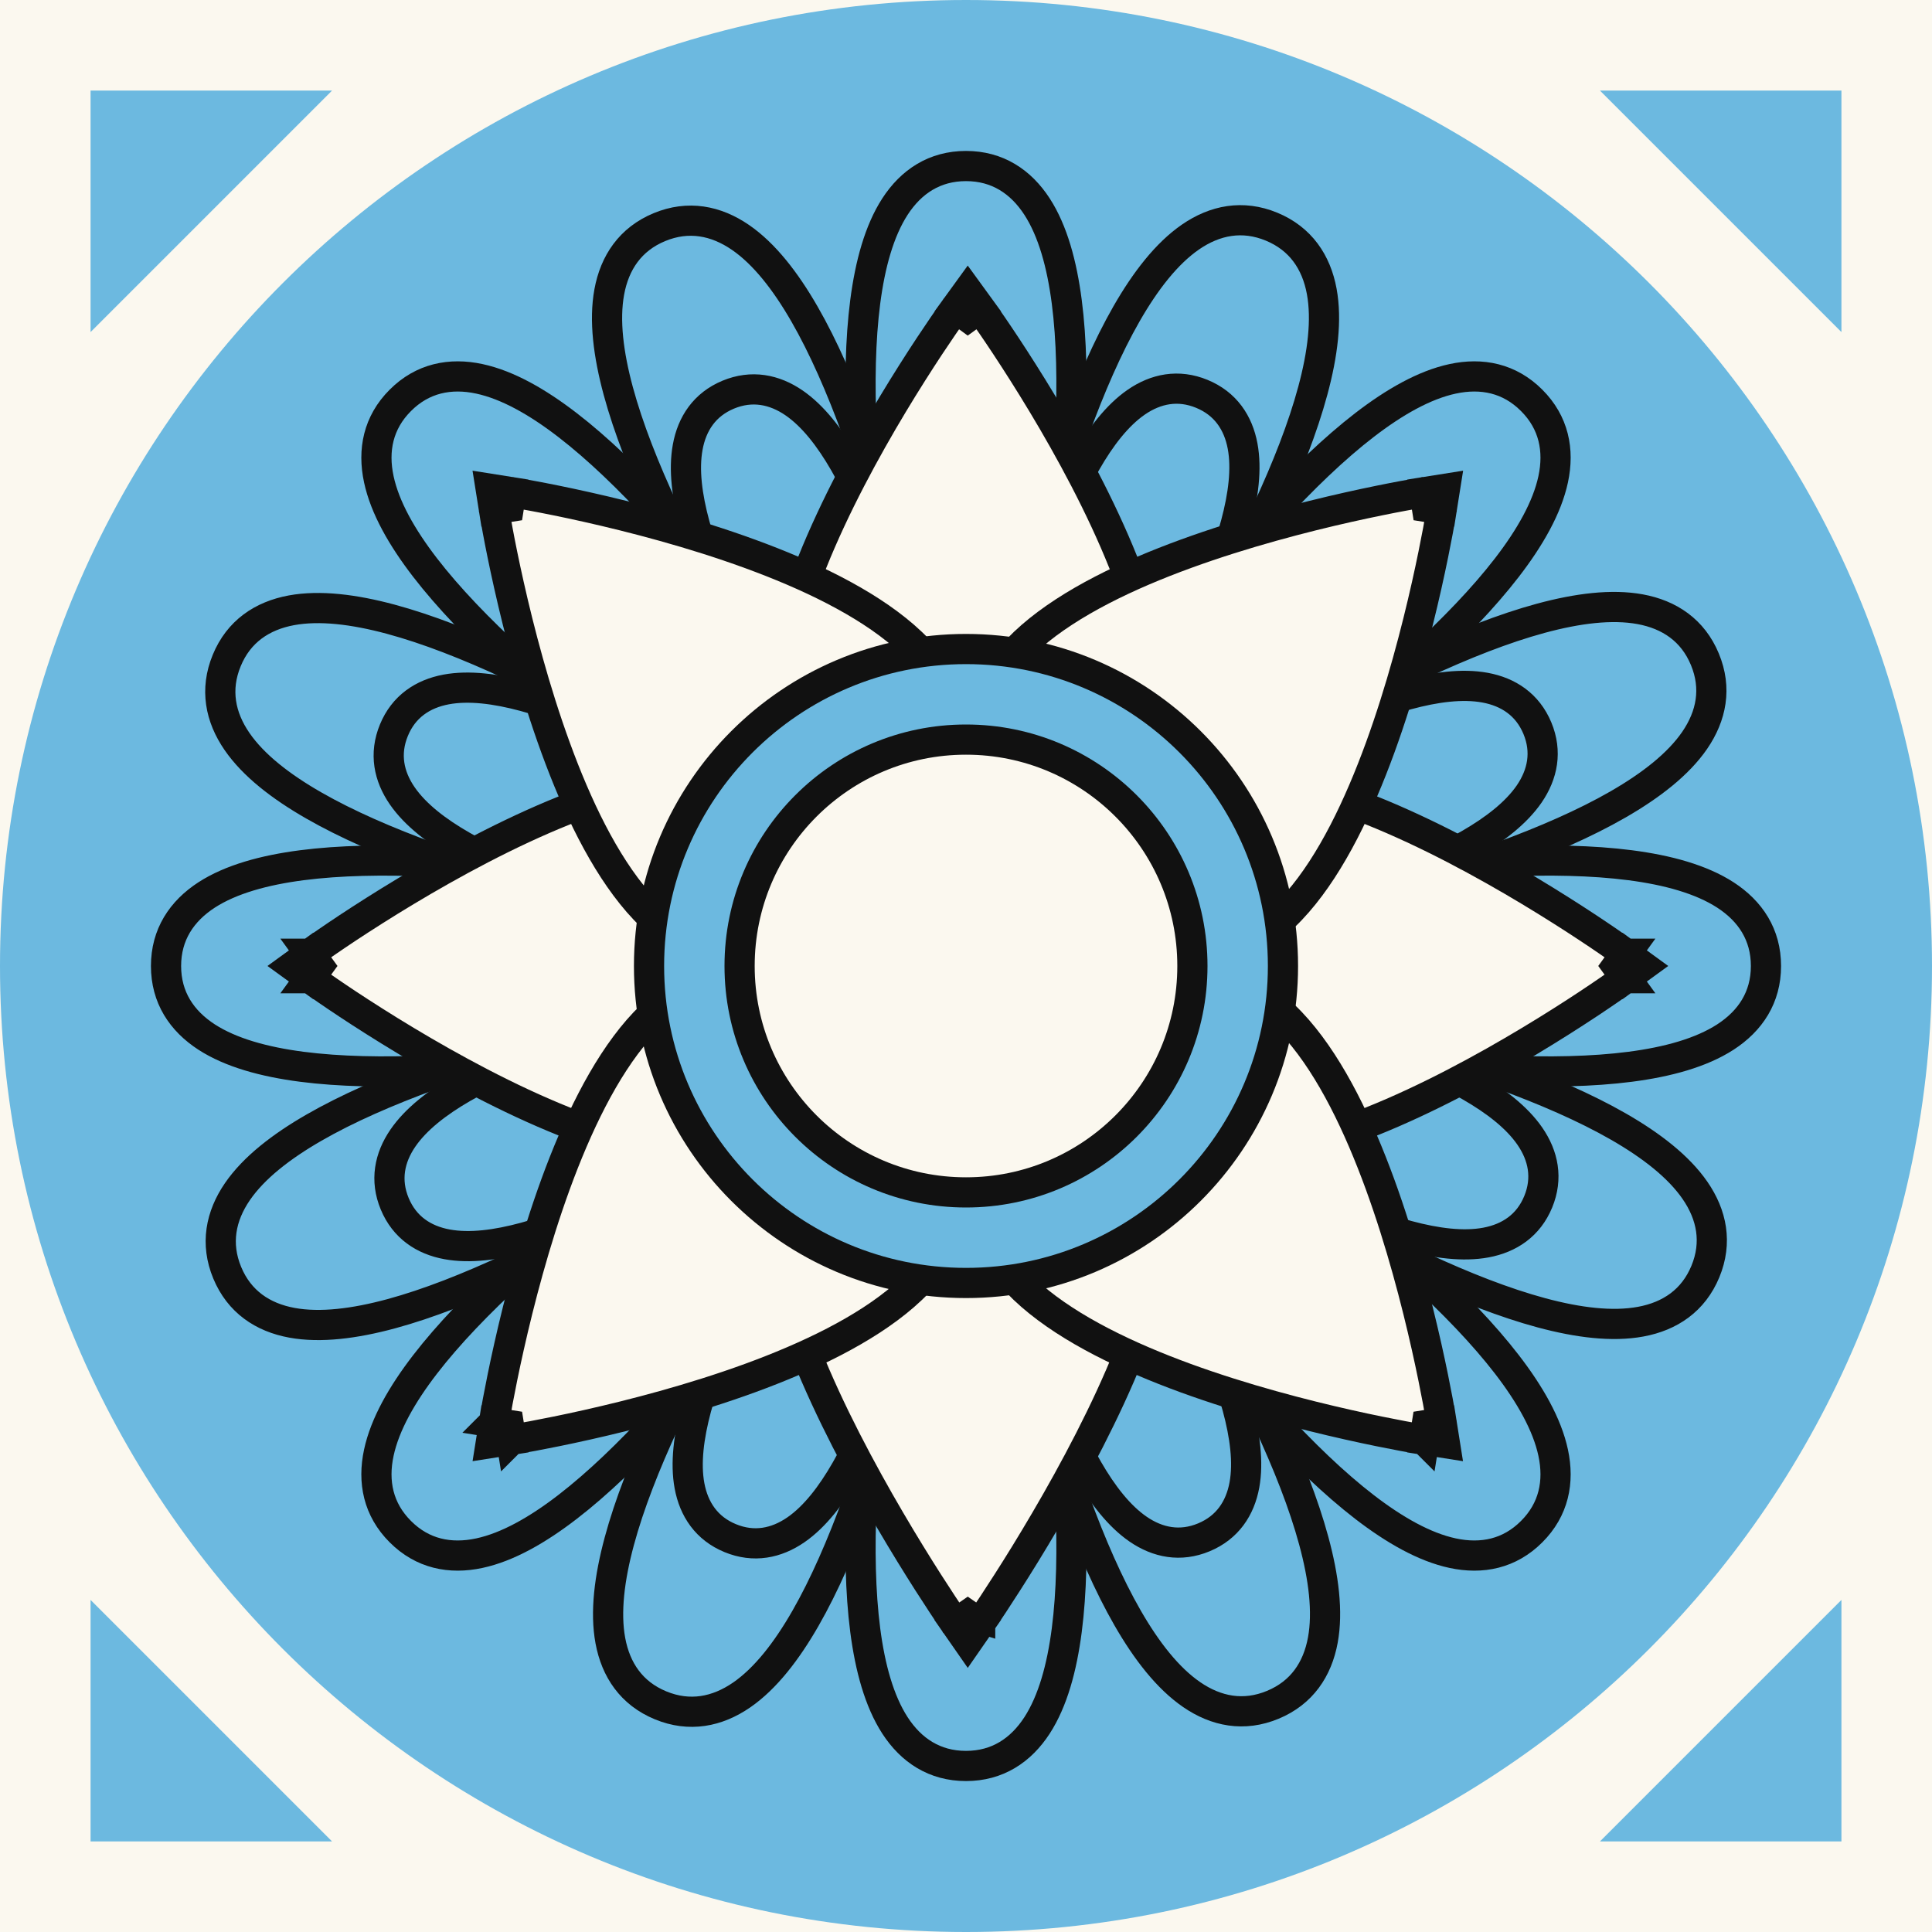
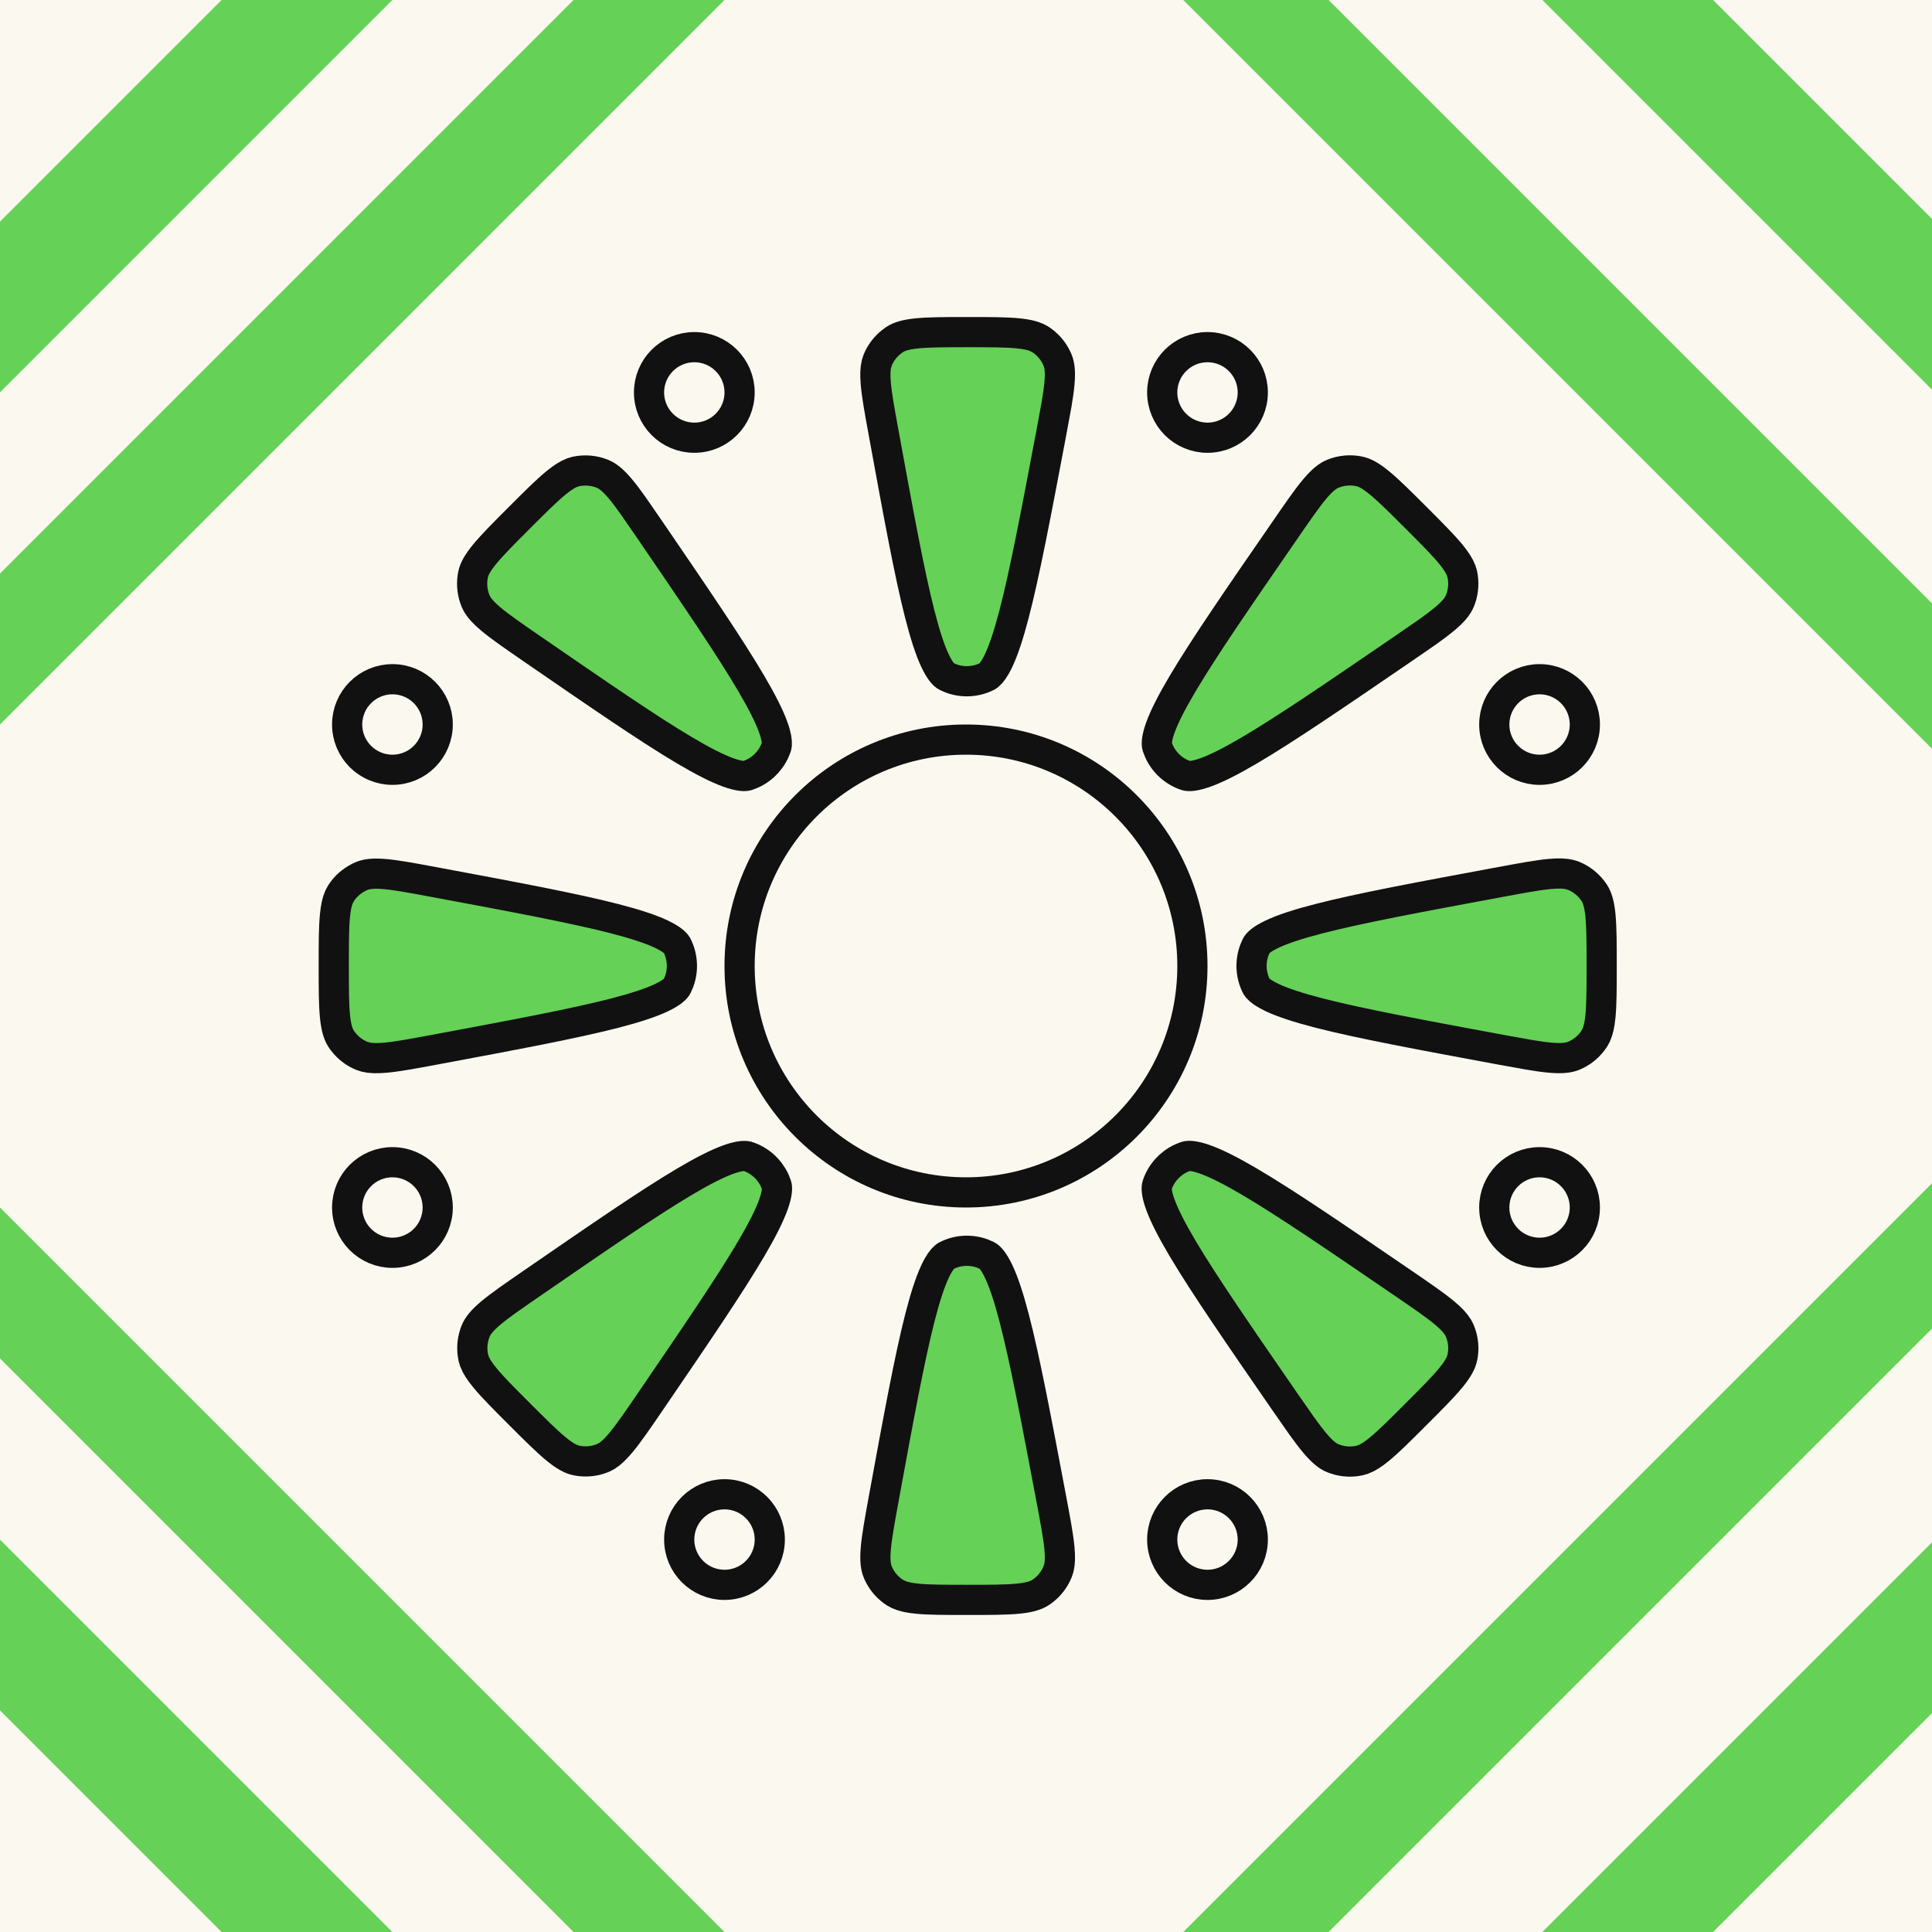
<svg xmlns="http://www.w3.org/2000/svg" width="64" height="64" viewBox="0 0 64 64" fill="none">
-   <g clip-path="url(#clip0_400_1607)">
+   <g clip-path="url(#clip0_2741_2427)">
    <rect width="64" height="64" fill="#FBF8EF" />
-     <rect y="64" width="64" height="64" rx="32" transform="rotate(-90 0 64)" fill="#6CB9E0" />
-     <path d="M28.85 32.002C28.519 32.06 28.167 32.123 27.797 32.191C25.336 32.641 22.077 33.307 18.896 34.169C15.724 35.029 12.59 36.094 10.402 37.354C9.311 37.982 8.409 38.683 7.867 39.471C7.308 40.285 7.129 41.201 7.527 42.161C7.926 43.121 8.701 43.641 9.672 43.819C10.613 43.991 11.746 43.848 12.961 43.519C15.398 42.858 18.365 41.391 21.213 39.751C24.07 38.106 26.842 36.268 28.898 34.843C29.207 34.629 29.5 34.424 29.775 34.23C29.582 34.505 29.377 34.799 29.163 35.108C27.742 37.166 25.908 39.941 24.268 42.801C22.633 45.652 21.171 48.621 20.514 51.059C20.187 52.274 20.045 53.408 20.219 54.349C20.399 55.319 20.92 56.094 21.881 56.491C22.841 56.888 23.757 56.707 24.57 56.147C25.357 55.603 26.057 54.7 26.683 53.608C27.939 51.418 28.999 48.282 29.854 45.109C30.711 41.926 31.372 38.667 31.817 36.205C31.885 35.835 31.947 35.483 32.004 35.151C32.062 35.483 32.125 35.835 32.193 36.205C32.643 38.666 33.308 41.924 34.171 45.106C35.031 48.278 36.096 51.411 37.355 53.6C37.983 54.691 38.685 55.592 39.473 56.134C40.286 56.694 41.203 56.873 42.163 56.474C43.123 56.076 43.643 55.3 43.821 54.329C43.993 53.389 43.85 52.255 43.52 51.04C42.86 48.603 41.392 45.636 39.753 42.788C38.108 39.931 36.27 37.16 34.845 35.104C34.631 34.795 34.426 34.501 34.232 34.227C34.507 34.42 34.801 34.624 35.11 34.838C37.168 36.26 39.943 38.093 42.803 39.733C45.653 41.368 48.623 42.831 51.061 43.488C52.276 43.815 53.41 43.956 54.35 43.782C55.321 43.603 56.096 43.081 56.493 42.121C56.89 41.161 56.709 40.244 56.148 39.432C55.605 38.645 54.702 37.945 53.61 37.318C51.42 36.062 48.284 35.002 45.111 34.148C41.928 33.291 38.668 32.63 36.207 32.184C35.837 32.117 35.484 32.055 35.153 31.997C35.484 31.939 35.837 31.877 36.207 31.809C38.667 31.359 41.926 30.693 45.107 29.831C48.279 28.971 51.413 27.906 53.602 26.646C54.692 26.018 55.594 25.316 56.136 24.529C56.695 23.715 56.875 22.799 56.476 21.839C56.078 20.879 55.302 20.359 54.331 20.181C53.391 20.009 52.257 20.152 51.042 20.481C48.605 21.142 45.638 22.609 42.79 24.249C39.933 25.893 37.161 27.732 35.106 29.156C34.796 29.371 34.503 29.576 34.228 29.77C34.422 29.494 34.626 29.201 34.84 28.891C36.262 26.833 38.095 24.058 39.735 21.199C41.37 18.348 42.833 15.379 43.489 12.941C43.817 11.726 43.958 10.592 43.784 9.651C43.605 8.681 43.083 7.906 42.123 7.509C41.162 7.112 40.246 7.293 39.434 7.853C38.647 8.397 37.946 9.3 37.32 10.391C36.064 12.582 35.004 15.717 34.149 18.891C33.292 22.074 32.632 25.333 32.186 27.794C32.119 28.165 32.056 28.517 31.999 28.849C31.941 28.517 31.878 28.165 31.811 27.795C31.361 25.334 30.695 22.076 29.832 18.894C28.973 15.722 27.908 12.588 26.648 10.4C26.02 9.309 25.318 8.407 24.53 7.865C23.717 7.306 22.8 7.127 21.841 7.525C20.881 7.924 20.361 8.7 20.183 9.67C20.01 10.611 20.154 11.745 20.483 12.96C21.143 15.397 22.611 18.363 24.251 21.212C25.895 24.068 27.733 26.84 29.158 28.896C29.372 29.205 29.578 29.498 29.771 29.773C29.496 29.58 29.203 29.375 28.893 29.162C26.835 27.74 24.06 25.907 21.201 24.267C18.35 22.632 15.381 21.169 12.943 20.512C11.727 20.185 10.593 20.044 9.653 20.217C8.682 20.397 7.907 20.918 7.511 21.879C7.114 22.839 7.294 23.756 7.855 24.568C8.398 25.355 9.301 26.055 10.393 26.681C12.584 27.938 15.719 28.998 18.892 29.852C22.075 30.709 25.335 31.37 27.796 31.816C28.166 31.883 28.519 31.945 28.85 32.002Z" fill="#6CB9E0" stroke="#111111" />
-     <path d="M29.088 33.206C28.804 33.386 28.503 33.579 28.187 33.783C26.084 35.138 23.327 36.998 20.716 39.01C18.113 41.016 15.624 43.197 14.082 45.197C13.314 46.194 12.749 47.188 12.549 48.123C12.342 49.088 12.527 50.004 13.262 50.738C13.996 51.473 14.912 51.658 15.877 51.451C16.812 51.251 17.806 50.686 18.802 49.918C20.803 48.376 22.984 45.887 24.99 43.284C27.002 40.673 28.862 37.916 30.217 35.813C30.421 35.497 30.614 35.196 30.794 34.911C30.721 35.24 30.643 35.589 30.564 35.957C30.036 38.402 29.402 41.667 28.978 44.936C28.556 48.195 28.338 51.498 28.662 54.002C28.824 55.25 29.127 56.352 29.646 57.155C30.183 57.983 30.961 58.5 32 58.5C33.039 58.5 33.817 57.983 34.354 57.155C34.874 56.352 35.176 55.25 35.338 54.002C35.662 51.498 35.444 48.195 35.022 44.936C34.598 41.667 33.964 38.402 33.436 35.957C33.357 35.589 33.28 35.24 33.206 34.911C33.386 35.196 33.579 35.497 33.783 35.813C35.138 37.916 36.998 40.673 39.01 43.284C41.016 45.887 43.197 48.376 45.197 49.918C46.194 50.686 47.188 51.251 48.123 51.451C49.088 51.658 50.004 51.473 50.738 50.738C51.473 50.004 51.658 49.088 51.451 48.123C51.251 47.188 50.686 46.194 49.918 45.197C48.376 43.197 45.887 41.016 43.284 39.01C40.673 36.998 37.916 35.138 35.813 33.783C35.497 33.579 35.196 33.386 34.911 33.206C35.24 33.279 35.589 33.357 35.957 33.436C38.402 33.964 41.667 34.598 44.936 35.022C48.195 35.444 51.498 35.662 54.002 35.338C55.25 35.176 56.352 34.873 57.155 34.354C57.983 33.817 58.5 33.039 58.5 32C58.5 30.961 57.983 30.183 57.155 29.646C56.352 29.127 55.25 28.824 54.002 28.662C51.498 28.338 48.195 28.556 44.936 28.978C41.667 29.402 38.402 30.036 35.957 30.564C35.589 30.643 35.24 30.721 34.911 30.794C35.196 30.614 35.497 30.421 35.813 30.217C37.916 28.862 40.673 27.002 43.284 24.99C45.887 22.984 48.376 20.802 49.918 18.802C50.686 17.805 51.251 16.812 51.451 15.877C51.658 14.912 51.473 13.996 50.738 13.262C50.004 12.527 49.088 12.342 48.123 12.549C47.188 12.749 46.194 13.314 45.197 14.082C43.197 15.624 41.016 18.113 39.01 20.716C36.998 23.327 35.138 26.084 33.783 28.187C33.579 28.503 33.386 28.804 33.206 29.088C33.28 28.76 33.357 28.411 33.436 28.043C33.964 25.598 34.598 22.333 35.022 19.064C35.444 15.805 35.662 12.502 35.338 9.998C35.176 8.75 34.874 7.648 34.354 6.845C33.817 6.017 33.039 5.5 32 5.5C30.961 5.5 30.183 6.017 29.646 6.845C29.127 7.648 28.824 8.75 28.662 9.998C28.338 12.502 28.556 15.805 28.978 19.064C29.402 22.333 30.036 25.598 30.564 28.043C30.643 28.411 30.721 28.76 30.794 29.088C30.614 28.804 30.421 28.503 30.217 28.187C28.862 26.084 27.002 23.327 24.99 20.716C22.984 18.113 20.803 15.624 18.802 14.082C17.806 13.314 16.812 12.749 15.877 12.549C14.912 12.342 13.996 12.527 13.262 13.262C12.527 13.996 12.342 14.912 12.549 15.877C12.749 16.812 13.314 17.805 14.082 18.802C15.624 20.802 18.113 22.984 20.716 24.99C23.327 27.002 26.084 28.862 28.187 30.217C28.503 30.421 28.804 30.614 29.088 30.794C28.76 30.721 28.411 30.643 28.043 30.564C25.598 30.036 22.333 29.402 19.064 28.978C15.805 28.556 12.502 28.338 9.998 28.662C8.75 28.824 7.648 29.127 6.845 29.646C6.017 30.183 5.5 30.961 5.5 32C5.5 33.039 6.017 33.817 6.845 34.354C7.648 34.873 8.75 35.176 9.998 35.338C12.502 35.662 15.805 35.444 19.064 35.022C22.333 34.598 25.598 33.964 28.043 33.436C28.411 33.357 28.76 33.279 29.088 33.206Z" fill="#6CB9E0" stroke="#111111" />
-     <path d="M29.718 29.68C29.751 29.728 29.784 29.775 29.816 29.822C29.769 29.79 29.722 29.757 29.674 29.724C28.088 28.631 25.95 27.221 23.745 25.959C21.549 24.703 19.253 23.573 17.363 23.066C16.421 22.813 15.529 22.7 14.781 22.839C14.003 22.984 13.37 23.407 13.049 24.188C12.726 24.97 12.877 25.715 13.327 26.366C13.76 26.992 14.472 27.541 15.319 28.025C17.018 28.997 19.443 29.813 21.886 30.469C24.34 31.127 26.851 31.634 28.746 31.975C28.803 31.985 28.86 31.996 28.916 32.006C28.86 32.016 28.803 32.026 28.746 32.037C26.852 32.385 24.343 32.9 21.892 33.567C19.45 34.231 17.029 35.056 15.333 36.034C14.488 36.521 13.778 37.072 13.347 37.7C12.899 38.352 12.751 39.098 13.076 39.878C13.401 40.658 14.035 41.079 14.813 41.221C15.562 41.358 16.453 41.242 17.394 40.986C19.283 40.472 21.575 39.334 23.766 38.07C25.966 36.801 28.1 35.383 29.682 34.285C29.73 34.251 29.777 34.218 29.824 34.186C29.791 34.233 29.759 34.28 29.726 34.328C28.633 35.913 27.222 38.052 25.961 40.257C24.704 42.453 23.575 44.748 23.067 46.639C22.815 47.581 22.702 48.473 22.841 49.221C22.986 49.999 23.409 50.632 24.19 50.953C24.971 51.275 25.717 51.125 26.368 50.675C26.994 50.242 27.542 49.529 28.026 48.683C28.999 46.984 29.815 44.559 30.471 42.116C31.129 39.662 31.635 37.151 31.977 35.256C31.987 35.199 31.997 35.142 32.007 35.086C32.017 35.142 32.028 35.198 32.038 35.256C32.386 37.15 32.902 39.659 33.569 42.11C34.233 44.551 35.057 46.973 36.036 48.669C36.523 49.514 37.074 50.224 37.701 50.655C38.354 51.103 39.1 51.251 39.88 50.926C40.66 50.601 41.081 49.967 41.223 49.189C41.359 48.44 41.243 47.549 40.988 46.608C40.474 44.719 39.336 42.427 38.072 40.236C36.803 38.035 35.385 35.901 34.286 34.32C34.253 34.272 34.22 34.225 34.188 34.178C34.234 34.211 34.282 34.243 34.33 34.276C35.915 35.369 38.054 36.78 40.258 38.041C42.455 39.298 44.75 40.427 46.641 40.934C47.583 41.187 48.475 41.3 49.223 41.161C50.001 41.016 50.633 40.593 50.955 39.812C51.277 39.031 51.127 38.285 50.676 37.634C50.244 37.008 49.531 36.46 48.685 35.975C46.986 35.003 44.561 34.187 42.117 33.531C39.664 32.873 37.153 32.367 35.257 32.025C35.2 32.015 35.144 32.005 35.087 31.995C35.144 31.985 35.2 31.974 35.257 31.964C37.151 31.615 39.661 31.1 42.112 30.433C44.553 29.769 46.975 28.945 48.671 27.966C49.515 27.479 50.226 26.928 50.657 26.301C51.104 25.648 51.252 24.902 50.928 24.122C50.603 23.342 49.969 22.921 49.191 22.779C48.442 22.642 47.55 22.758 46.609 23.014C44.72 23.528 42.429 24.666 40.237 25.93C38.037 27.199 35.903 28.617 34.322 29.716C34.274 29.749 34.227 29.782 34.18 29.814C34.212 29.768 34.245 29.72 34.278 29.672C35.371 28.087 36.781 25.948 38.043 23.743C39.3 21.547 40.429 19.252 40.936 17.361C41.189 16.419 41.302 15.527 41.163 14.779C41.018 14.001 40.595 13.369 39.813 13.047C39.032 12.725 38.286 12.875 37.636 13.325C37.01 13.758 36.461 14.471 35.977 15.317C35.005 17.016 34.189 19.441 33.533 21.885C32.875 24.338 32.368 26.849 32.027 28.745C32.017 28.802 32.006 28.858 31.996 28.915C31.986 28.858 31.976 28.802 31.965 28.745C31.617 26.851 31.102 24.341 30.435 21.89C29.771 19.449 28.946 17.027 27.968 15.331C27.481 14.486 26.93 13.776 26.302 13.345C25.65 12.898 24.904 12.75 24.123 13.074C23.343 13.399 22.922 14.033 22.781 14.812C22.644 15.56 22.76 16.451 23.016 17.392C23.53 19.282 24.667 21.573 25.932 23.765C27.201 25.965 28.619 28.099 29.718 29.68Z" fill="#6CB9E0" stroke="#111111" />
-     <path d="M53.562 31.999L53.856 32.404L54.413 31.999L53.856 31.594L53.562 31.999ZM53.562 31.999C53.856 32.404 53.856 32.404 53.856 32.404L53.855 32.404L53.853 32.406L53.846 32.411L53.816 32.433C53.79 32.451 53.752 32.478 53.702 32.514C53.603 32.584 53.458 32.685 53.272 32.812C52.902 33.067 52.37 33.423 51.723 33.832C50.431 34.65 48.673 35.686 46.821 36.548C44.979 37.405 43 38.111 41.276 38.23C39.538 38.351 37.94 37.872 37.115 36.223C36.39 34.773 36.015 33.395 36.015 31.999C36.015 30.603 36.39 29.225 37.115 27.775C37.94 26.126 39.538 25.647 41.276 25.767C43 25.887 44.979 26.593 46.821 27.45C48.673 28.311 50.431 29.348 51.723 30.166C52.37 30.575 52.902 30.931 53.272 31.185C53.458 31.312 53.603 31.414 53.702 31.484C53.752 31.519 53.79 31.547 53.816 31.565L53.846 31.587L53.853 31.592L53.855 31.594L53.856 31.594C53.856 31.594 53.856 31.594 53.562 31.999Z" fill="#FBF8EF" stroke="#111111" />
-     <path d="M10.562 31.999L10.268 31.594L9.711 31.999L10.268 32.404L10.562 31.999ZM10.562 31.999C10.268 32.404 10.268 32.404 10.268 32.404L10.269 32.404L10.271 32.406L10.278 32.411L10.308 32.433C10.334 32.451 10.372 32.478 10.422 32.514C10.521 32.584 10.666 32.685 10.852 32.812C11.222 33.067 11.754 33.423 12.401 33.832C13.693 34.65 15.451 35.686 17.303 36.548C19.145 37.405 21.124 38.111 22.848 38.23C24.586 38.351 26.184 37.872 27.009 36.222C27.734 34.773 28.109 33.395 28.109 31.999C28.109 30.603 27.734 29.225 27.009 27.775C26.184 26.126 24.586 25.647 22.848 25.767C21.124 25.887 19.145 26.593 17.303 27.45C15.451 28.312 13.693 29.348 12.401 30.166C11.754 30.575 11.222 30.931 10.852 31.186C10.666 31.313 10.521 31.414 10.422 31.484C10.372 31.52 10.334 31.547 10.308 31.565L10.278 31.587L10.271 31.592L10.269 31.594L10.268 31.594C10.268 31.594 10.268 31.594 10.562 31.999Z" fill="#FBF8EF" stroke="#111111" />
-     <path d="M32.058 10.499L32.463 10.205L32.058 9.648L31.654 10.205L32.058 10.499ZM32.058 10.499C32.463 10.205 32.463 10.205 32.463 10.206L32.463 10.206L32.465 10.208L32.471 10.216L32.492 10.246C32.51 10.272 32.538 10.31 32.573 10.359C32.643 10.459 32.745 10.604 32.872 10.789C33.126 11.16 33.482 11.692 33.891 12.339C34.709 13.63 35.745 15.388 36.607 17.24C37.464 19.082 38.17 21.062 38.29 22.786C38.41 24.523 37.931 26.121 36.282 26.946C34.832 27.671 33.454 28.047 32.058 28.047C30.662 28.047 29.284 27.671 27.834 26.946C26.185 26.121 25.706 24.523 25.826 22.786C25.946 21.062 26.652 19.082 27.509 17.24C28.371 15.388 29.407 13.63 30.225 12.339C30.634 11.692 30.991 11.16 31.245 10.789C31.372 10.604 31.473 10.459 31.544 10.359C31.579 10.31 31.606 10.272 31.624 10.246L31.646 10.216L31.651 10.208L31.653 10.206L31.653 10.206C31.653 10.205 31.654 10.205 32.058 10.499Z" fill="#FBF8EF" stroke="#111111" />
-     <path d="M32.058 53.499L31.647 53.784L32.058 54.375L32.468 53.784L32.058 53.499ZM32.058 53.499C32.468 53.784 32.468 53.784 32.469 53.784L32.469 53.783L32.471 53.781L32.476 53.773L32.499 53.74C32.518 53.712 32.546 53.671 32.583 53.617C32.656 53.509 32.763 53.35 32.896 53.149C33.161 52.746 33.534 52.17 33.962 51.474C34.816 50.083 35.895 48.207 36.786 46.277C37.67 44.36 38.394 42.336 38.491 40.667C38.54 39.829 38.433 39.032 38.064 38.376C37.684 37.703 37.057 37.233 36.181 37.014C35.354 36.807 34.687 36.809 34.039 36.858C33.836 36.874 33.642 36.893 33.448 36.913C33.014 36.956 32.583 36.999 32.06 36.999C31.537 36.999 31.106 36.956 30.672 36.913C30.478 36.893 30.284 36.874 30.081 36.858C29.433 36.809 28.766 36.807 27.939 37.014C27.063 37.233 26.436 37.703 26.056 38.376C25.686 39.032 25.58 39.829 25.628 40.667C25.724 42.336 26.448 44.36 27.332 46.277C28.222 48.207 29.301 50.083 30.155 51.474C30.582 52.17 30.954 52.746 31.22 53.149C31.353 53.35 31.459 53.508 31.532 53.617C31.569 53.671 31.598 53.712 31.617 53.74L31.639 53.773L31.645 53.781L31.646 53.783L31.647 53.784C31.647 53.784 31.647 53.784 32.058 53.499Z" fill="#FBF8EF" stroke="#111111" />
-     <path d="M47.264 16.796L47.758 16.874L47.866 16.194L47.186 16.302L47.264 16.796ZM47.264 16.796C47.758 16.874 47.758 16.875 47.758 16.875L47.758 16.875L47.758 16.878L47.756 16.887L47.75 16.924C47.745 16.955 47.737 17.001 47.727 17.061C47.707 17.181 47.676 17.355 47.635 17.576C47.552 18.018 47.428 18.646 47.26 19.393C46.925 20.885 46.415 22.86 45.715 24.779C45.018 26.688 44.118 28.587 42.983 29.89C41.84 31.204 40.371 31.995 38.621 31.412C37.084 30.9 35.844 30.191 34.857 29.204C33.87 28.217 33.161 26.977 32.648 25.439C32.065 23.689 32.857 22.221 34.17 21.077C35.474 19.943 37.373 19.042 39.281 18.346C41.2 17.646 43.176 17.135 44.667 16.8C45.414 16.633 46.042 16.508 46.484 16.426C46.705 16.385 46.88 16.354 46.999 16.333C47.059 16.323 47.105 16.315 47.137 16.31L47.173 16.304L47.182 16.303L47.185 16.302L47.186 16.302C47.186 16.302 47.186 16.302 47.264 16.796Z" fill="#FBF8EF" stroke="#111111" />
-     <path d="M16.858 47.202L16.364 47.123L16.256 47.803L16.937 47.696L16.858 47.202ZM16.858 47.202C16.937 47.696 16.937 47.696 16.937 47.696L16.938 47.695L16.94 47.695L16.95 47.693L16.986 47.688C17.017 47.682 17.064 47.675 17.123 47.664C17.243 47.644 17.418 47.613 17.639 47.572C18.081 47.489 18.709 47.365 19.455 47.197C20.947 46.862 22.923 46.352 24.842 45.652C26.75 44.955 28.649 44.055 29.953 42.92C31.267 41.777 32.058 40.308 31.475 38.558C30.962 37.02 30.254 35.78 29.267 34.794C28.28 33.806 27.04 33.098 25.502 32.585C23.752 32.002 22.284 32.794 21.14 34.107C20.006 35.411 19.105 37.31 18.408 39.218C17.708 41.137 17.198 43.113 16.863 44.605C16.695 45.352 16.571 45.979 16.488 46.421C16.447 46.642 16.416 46.817 16.396 46.937C16.385 46.996 16.378 47.043 16.372 47.074L16.366 47.11L16.365 47.12L16.365 47.122L16.364 47.123C16.364 47.123 16.364 47.123 16.858 47.202Z" fill="#FBF8EF" stroke="#111111" />
-     <path d="M16.857 16.796L16.935 16.302L16.255 16.194L16.363 16.874L16.857 16.796ZM16.857 16.796C16.935 16.302 16.935 16.302 16.935 16.302L16.936 16.302L16.939 16.302L16.948 16.304L16.984 16.31C17.016 16.315 17.062 16.323 17.122 16.333C17.242 16.354 17.416 16.384 17.637 16.426C18.079 16.508 18.707 16.632 19.454 16.8C20.947 17.135 22.923 17.645 24.842 18.346C26.751 19.042 28.65 19.943 29.954 21.077C31.268 22.221 32.06 23.689 31.477 25.439C30.964 26.977 30.256 28.217 29.269 29.204C28.282 30.191 27.042 30.899 25.504 31.412C23.754 31.995 22.285 31.204 21.141 29.89C20.007 28.587 19.105 26.688 18.409 24.779C17.708 22.86 17.197 20.885 16.862 19.393C16.694 18.646 16.569 18.018 16.487 17.576C16.446 17.355 16.415 17.181 16.394 17.061C16.384 17.001 16.376 16.955 16.371 16.923L16.365 16.887L16.363 16.878L16.363 16.875L16.363 16.875C16.363 16.874 16.363 16.874 16.857 16.796Z" fill="#FBF8EF" stroke="#111111" />
-     <path d="M47.261 47.202L47.182 47.696L47.862 47.803L47.754 47.123L47.261 47.202ZM47.261 47.202C47.754 47.123 47.754 47.123 47.754 47.123L47.754 47.122L47.754 47.12L47.752 47.11L47.746 47.074C47.741 47.043 47.733 46.996 47.723 46.937C47.703 46.817 47.672 46.642 47.631 46.421C47.548 45.98 47.424 45.352 47.256 44.605C46.921 43.113 46.411 41.137 45.711 39.218C45.014 37.31 44.114 35.411 42.979 34.107C41.836 32.793 40.367 32.002 38.617 32.585C37.08 33.098 35.84 33.806 34.853 34.793C33.866 35.78 33.157 37.02 32.644 38.558C32.061 40.308 32.853 41.776 34.166 42.92C35.47 44.054 37.369 44.955 39.277 45.652C41.196 46.352 43.172 46.862 44.663 47.197C45.41 47.365 46.038 47.489 46.48 47.572C46.701 47.613 46.876 47.644 46.995 47.664C47.055 47.675 47.102 47.682 47.133 47.688L47.169 47.694L47.178 47.695L47.181 47.695L47.182 47.696C47.182 47.696 47.182 47.696 47.261 47.202Z" fill="#FBF8EF" stroke="#111111" />
-     <rect x="21.5" y="21.5" width="21" height="21" rx="10.5" fill="#6CB9E0" stroke="#111111" />
+     <rect x="-21.83" y="32" width="76.191" height="76.191" transform="rotate(-45 -21.8304 32)" fill="#FBF8EF" />
+     <rect x="-21.83" y="32" width="76.191" height="76.191" transform="rotate(-45 -21.8304 32)" stroke="#65D157" stroke-width="4" />
+     <rect width="62.941" height="62.941" transform="translate(-13.0005 32) rotate(-45)" fill="#65D157" />
+     <rect width="56" height="56" transform="translate(-8 32) rotate(-45)" fill="#FBF8EF" />
+     <path d="M32 24L32.791 29.048L36 25.072L34.161 29.839L38.928 28L34.952 31.209L40 32L34.952 32.791L38.928 36L34.161 34.161L36 38.928L32.791 34.952L32 40L31.209 34.952L28 38.928L29.839 34.161L25.072 36L29.048 32.791L24 32L29.048 31.209L25.072 28L29.839 29.839L28 25.072L31.209 29.048L32 24Z" fill="#FBF8EF" />
+     <path d="M53.057 31.994C53.057 32.735 53.056 33.255 53.018 33.653C52.989 33.948 52.943 34.142 52.879 34.285L52.81 34.412C52.666 34.63 52.47 34.806 52.239 34.924L52.139 34.971C51.971 35.041 51.748 35.072 51.355 35.037C51.155 35.02 50.927 34.987 50.658 34.942L49.716 34.773C47.04 34.276 45.059 33.909 43.69 33.557C43.006 33.38 42.499 33.214 42.145 33.048C41.869 32.918 41.731 32.809 41.665 32.734L41.62 32.671C41.432 32.299 41.409 31.869 41.55 31.482L41.62 31.319C41.654 31.252 41.776 31.116 42.145 30.942C42.498 30.776 43.005 30.609 43.69 30.433C45.058 30.08 47.039 29.712 49.715 29.215C50.443 29.08 50.955 28.985 51.353 28.95C51.648 28.924 51.848 28.934 52 28.971L52.138 29.016C52.412 29.131 52.646 29.326 52.81 29.574C52.909 29.726 52.98 29.941 53.018 30.334C53.056 30.733 53.057 31.253 53.057 31.994Z" fill="#65D157" stroke="#111111" />
+     <path d="M22.427 31.319C22.616 31.692 22.64 32.125 22.498 32.513L22.427 32.676C22.393 32.743 22.271 32.88 21.906 33.052C21.555 33.217 21.052 33.383 20.373 33.559C19.015 33.91 17.05 34.277 14.396 34.773C13.669 34.908 13.158 35.003 12.76 35.038C12.466 35.064 12.266 35.054 12.115 35.018L11.978 34.974C11.736 34.873 11.525 34.71 11.367 34.503L11.302 34.412C11.203 34.261 11.133 34.047 11.095 33.654C11.057 33.256 11.056 32.737 11.056 31.997C11.056 31.257 11.057 30.738 11.095 30.34C11.123 30.045 11.169 29.851 11.233 29.709L11.302 29.582C11.446 29.363 11.644 29.186 11.877 29.068L11.978 29.02C12.145 28.951 12.368 28.921 12.76 28.956C13.159 28.992 13.67 29.087 14.397 29.223C17.051 29.718 19.015 30.085 20.373 30.436C21.052 30.612 21.555 30.778 21.906 30.943C22.18 31.073 22.317 31.181 22.383 31.256L22.427 31.319Z" fill="#65D157" stroke="#111111" />
+     <path d="M32.049 11.002C32.791 11.002 33.312 11.003 33.711 11.041C34.007 11.069 34.202 11.116 34.344 11.18L34.472 11.249C34.691 11.393 34.867 11.591 34.985 11.823L35.032 11.925C35.102 12.092 35.131 12.316 35.095 12.71C35.077 12.91 35.044 13.138 34.998 13.407L34.824 14.352C34.32 17.015 33.947 18.985 33.591 20.348C33.413 21.029 33.245 21.533 33.079 21.885C32.949 22.159 32.839 22.296 32.764 22.362L32.701 22.407C32.327 22.595 31.895 22.617 31.508 22.475L31.346 22.403C31.279 22.369 31.143 22.246 30.971 21.879C30.806 21.526 30.641 21.021 30.467 20.338C30.119 18.974 29.759 17.001 29.271 14.335C29.138 13.609 29.045 13.099 29.011 12.701C28.986 12.407 28.996 12.208 29.033 12.057L29.078 11.919C29.179 11.679 29.341 11.47 29.547 11.312L29.638 11.247C29.79 11.148 30.003 11.079 30.395 11.041C30.792 11.003 31.311 11.002 32.049 11.002Z" fill="#65D157" stroke="#111111" />
+     <path d="M31.349 41.597C31.721 41.407 32.152 41.383 32.54 41.523L32.703 41.594C32.771 41.628 32.907 41.749 33.081 42.115C33.248 42.467 33.416 42.972 33.594 43.653C33.95 45.016 34.322 46.986 34.825 49.649C34.963 50.379 35.059 50.891 35.096 51.29C35.123 51.586 35.113 51.785 35.077 51.938L35.032 52.075C34.931 52.317 34.77 52.528 34.563 52.687L34.473 52.751C34.321 52.851 34.107 52.921 33.713 52.959C33.314 52.997 32.792 52.998 32.05 52.998C31.311 52.998 30.793 52.998 30.395 52.96C30.102 52.932 29.908 52.885 29.766 52.821L29.639 52.753C29.421 52.61 29.244 52.413 29.126 52.182L29.079 52.081C29.009 51.914 28.978 51.691 29.012 51.299C29.046 50.901 29.139 50.391 29.271 49.665C29.76 46.999 30.122 45.026 30.47 43.662C30.644 42.979 30.809 42.474 30.974 42.121C31.103 41.845 31.212 41.708 31.286 41.642L31.349 41.597Z" fill="#65D157" stroke="#111111" />
+     <path d="M46.904 17.146C47.429 17.671 47.797 18.041 48.053 18.35C48.241 18.579 48.346 18.75 48.402 18.896L48.443 19.034C48.495 19.29 48.48 19.554 48.4 19.801L48.361 19.906C48.292 20.074 48.155 20.253 47.852 20.507C47.698 20.635 47.514 20.774 47.291 20.932L46.501 21.477C44.257 23.012 42.597 24.147 41.379 24.862C40.77 25.22 40.295 25.459 39.927 25.59C39.545 25.727 39.362 25.717 39.29 25.693C38.894 25.562 38.573 25.273 38.4 24.9L38.335 24.735C38.312 24.663 38.302 24.48 38.44 24.098C38.574 23.731 38.815 23.256 39.175 22.648C39.895 21.433 41.037 19.778 42.581 17.541C43.001 16.932 43.295 16.505 43.552 16.199C43.806 15.898 43.986 15.761 44.154 15.693C44.429 15.581 44.732 15.553 45.023 15.614C45.201 15.65 45.402 15.752 45.705 16.003C46.014 16.257 46.381 16.624 46.904 17.146Z" fill="#65D157" stroke="#111111" />
+     <path d="M24.764 38.306C25.161 38.435 25.484 38.724 25.659 39.097L25.725 39.263C25.749 39.335 25.758 39.517 25.622 39.898C25.491 40.264 25.254 40.737 24.898 41.344C24.188 42.555 23.061 44.207 21.538 46.439C21.12 47.051 20.825 47.48 20.569 47.788C20.379 48.016 20.231 48.151 20.098 48.233L19.969 48.299C19.727 48.398 19.463 48.432 19.205 48.399L19.094 48.38C18.916 48.343 18.715 48.241 18.411 47.99C18.102 47.735 17.733 47.368 17.209 46.844C16.687 46.322 16.321 45.954 16.067 45.646C15.879 45.419 15.775 45.249 15.719 45.104L15.677 44.965C15.624 44.709 15.639 44.444 15.719 44.196L15.757 44.092C15.825 43.924 15.962 43.745 16.263 43.492C16.569 43.235 16.996 42.941 17.604 42.522C19.83 40.989 21.477 39.855 22.686 39.139C23.29 38.782 23.763 38.543 24.128 38.411C24.413 38.308 24.588 38.287 24.687 38.293L24.764 38.306Z" fill="#65D157" stroke="#111111" />
+     <path d="M17.203 17.153C17.727 16.629 18.096 16.261 18.405 16.006C18.634 15.818 18.804 15.713 18.95 15.657L19.088 15.616C19.382 15.556 19.687 15.584 19.964 15.698C20.132 15.767 20.31 15.905 20.563 16.208C20.691 16.362 20.829 16.546 20.986 16.769L21.531 17.558C23.056 19.791 24.184 21.443 24.894 22.654C25.25 23.261 25.487 23.734 25.618 24.1C25.72 24.386 25.739 24.56 25.733 24.66L25.72 24.735C25.589 25.132 25.299 25.454 24.924 25.627L24.759 25.693C24.687 25.716 24.504 25.725 24.124 25.588C23.758 25.455 23.286 25.216 22.681 24.858C21.472 24.142 19.825 23.008 17.598 21.475C16.99 21.056 16.563 20.761 16.258 20.505C16.032 20.315 15.899 20.166 15.817 20.034L15.752 19.904C15.653 19.662 15.619 19.399 15.653 19.142L15.671 19.032C15.708 18.855 15.811 18.654 16.061 18.351C16.315 18.043 16.681 17.675 17.203 17.153Z" fill="#65D157" stroke="#111111" />
+     <path d="M38.331 39.263C38.461 38.867 38.748 38.546 39.121 38.371L39.285 38.305C39.357 38.281 39.54 38.271 39.922 38.408C40.29 38.539 40.767 38.779 41.376 39.136C42.594 39.851 44.256 40.986 46.501 42.521C47.114 42.94 47.544 43.235 47.852 43.492C48.08 43.682 48.214 43.831 48.296 43.964L48.361 44.093C48.46 44.334 48.495 44.597 48.462 44.855L48.443 44.964C48.406 45.142 48.304 45.344 48.052 45.649C47.797 45.959 47.429 46.328 46.904 46.852C46.382 47.375 46.014 47.742 45.706 47.996C45.478 48.185 45.308 48.289 45.162 48.344L45.023 48.385C44.769 48.438 44.505 48.424 44.259 48.344L44.154 48.307C43.986 48.239 43.807 48.102 43.553 47.8C43.425 47.648 43.286 47.465 43.128 47.244L42.58 46.46C41.036 44.222 39.893 42.566 39.172 41.351C38.812 40.743 38.57 40.267 38.437 39.9C38.298 39.518 38.308 39.335 38.331 39.263Z" fill="#65D157" stroke="#111111" />
    <rect x="24.5" y="24.5" width="15" height="15" rx="7.5" fill="#FBF8EF" stroke="#111111" />
-     <path d="M61 53V61H53L61 53Z" fill="#6CB9E0" />
-     <path d="M53 3H61V11L53 3Z" fill="#6CB9E0" />
-     <path d="M11 3H3V11L11 3Z" fill="#6CB9E0" />
-     <path d="M11 61H3V53L11 61Z" fill="#6CB9E0" />
+     <rect x="49.5" y="22.5" width="3" height="3" rx="1.5" fill="#FBF8EF" stroke="#111111" />
+     <rect x="49.5" y="38.5" width="3" height="3" rx="1.5" fill="#FBF8EF" stroke="#111111" />
+     <rect x="38.5" y="49.5" width="3" height="3" rx="1.5" fill="#FBF8EF" stroke="#111111" />
+     <rect x="22.5" y="49.5" width="3" height="3" rx="1.5" fill="#FBF8EF" stroke="#111111" />
+     <rect x="11.5" y="38.5" width="3" height="3" rx="1.5" fill="#FBF8EF" stroke="#111111" />
+     <rect x="11.5" y="22.5" width="3" height="3" rx="1.5" fill="#FBF8EF" stroke="#111111" />
+     <rect x="21.5" y="11.5" width="3" height="3" rx="1.5" fill="#FBF8EF" stroke="#111111" />
+     <rect x="38.5" y="11.5" width="3" height="3" rx="1.5" fill="#FBF8EF" stroke="#111111" />
  </g>
  <defs>
-     <clipPath id="clip0_400_1607">
+     <clipPath id="clip0_2741_2427">
      <rect width="64" height="64" fill="white" />
    </clipPath>
  </defs>
</svg>
